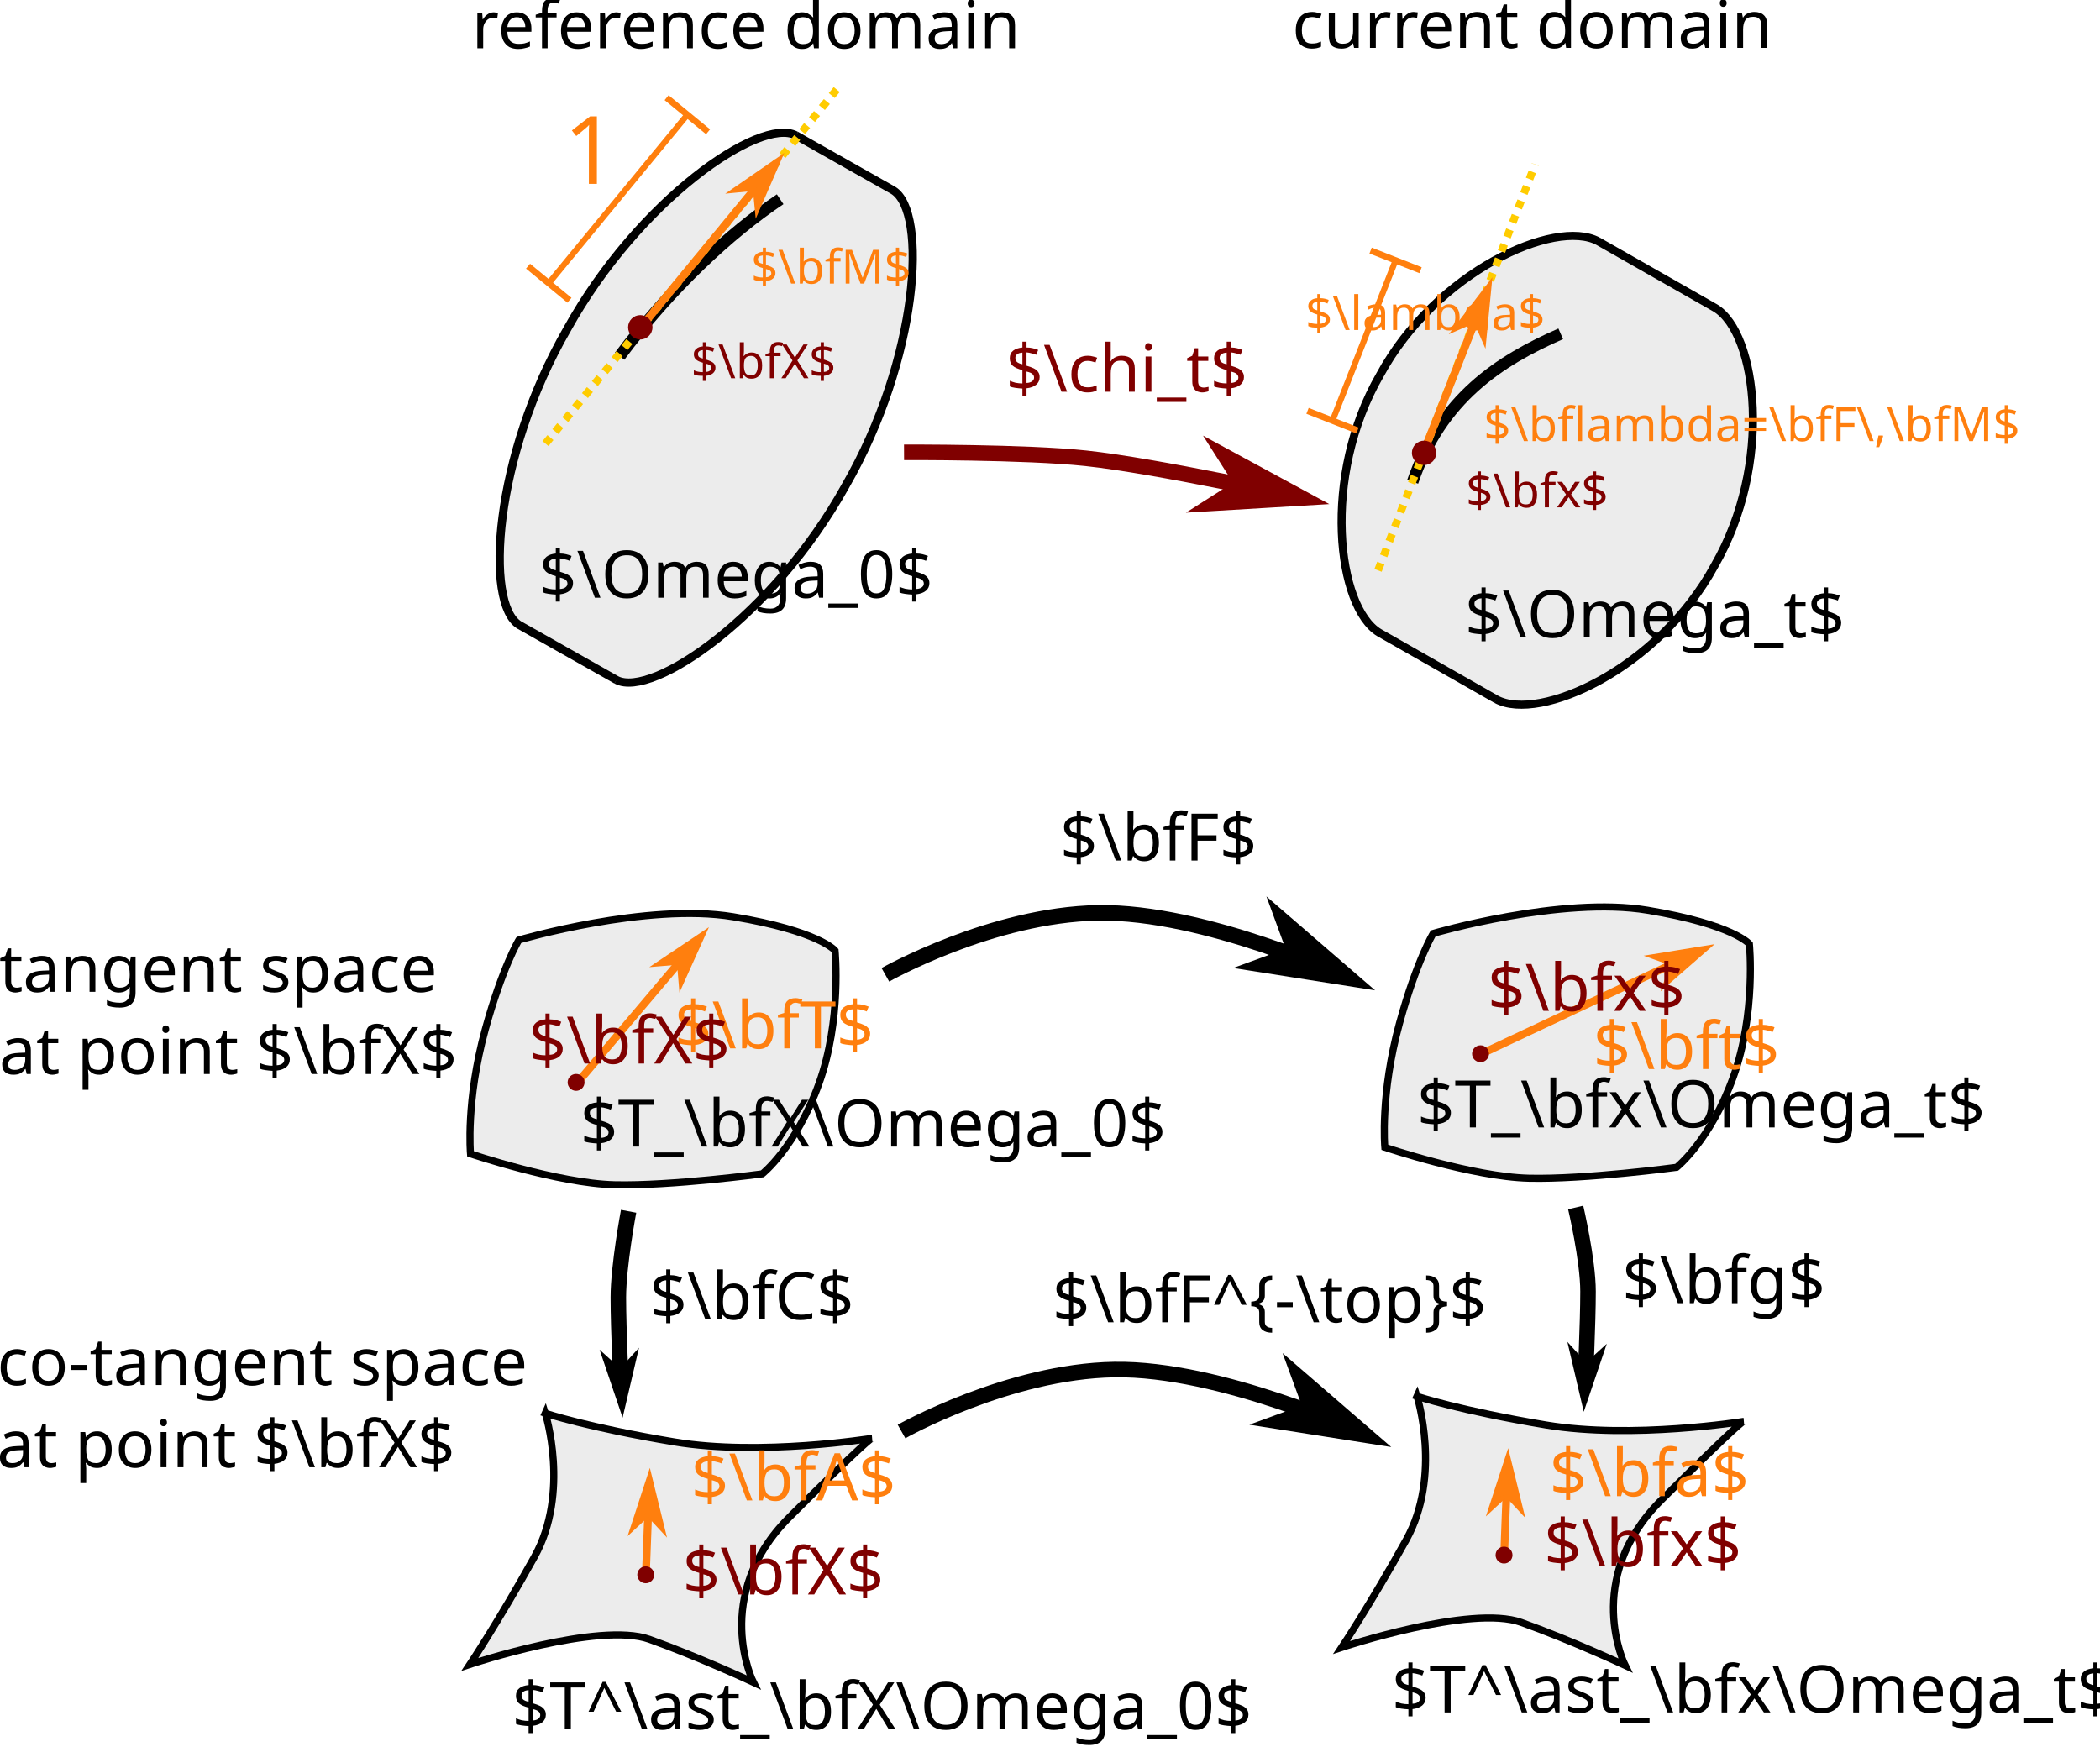
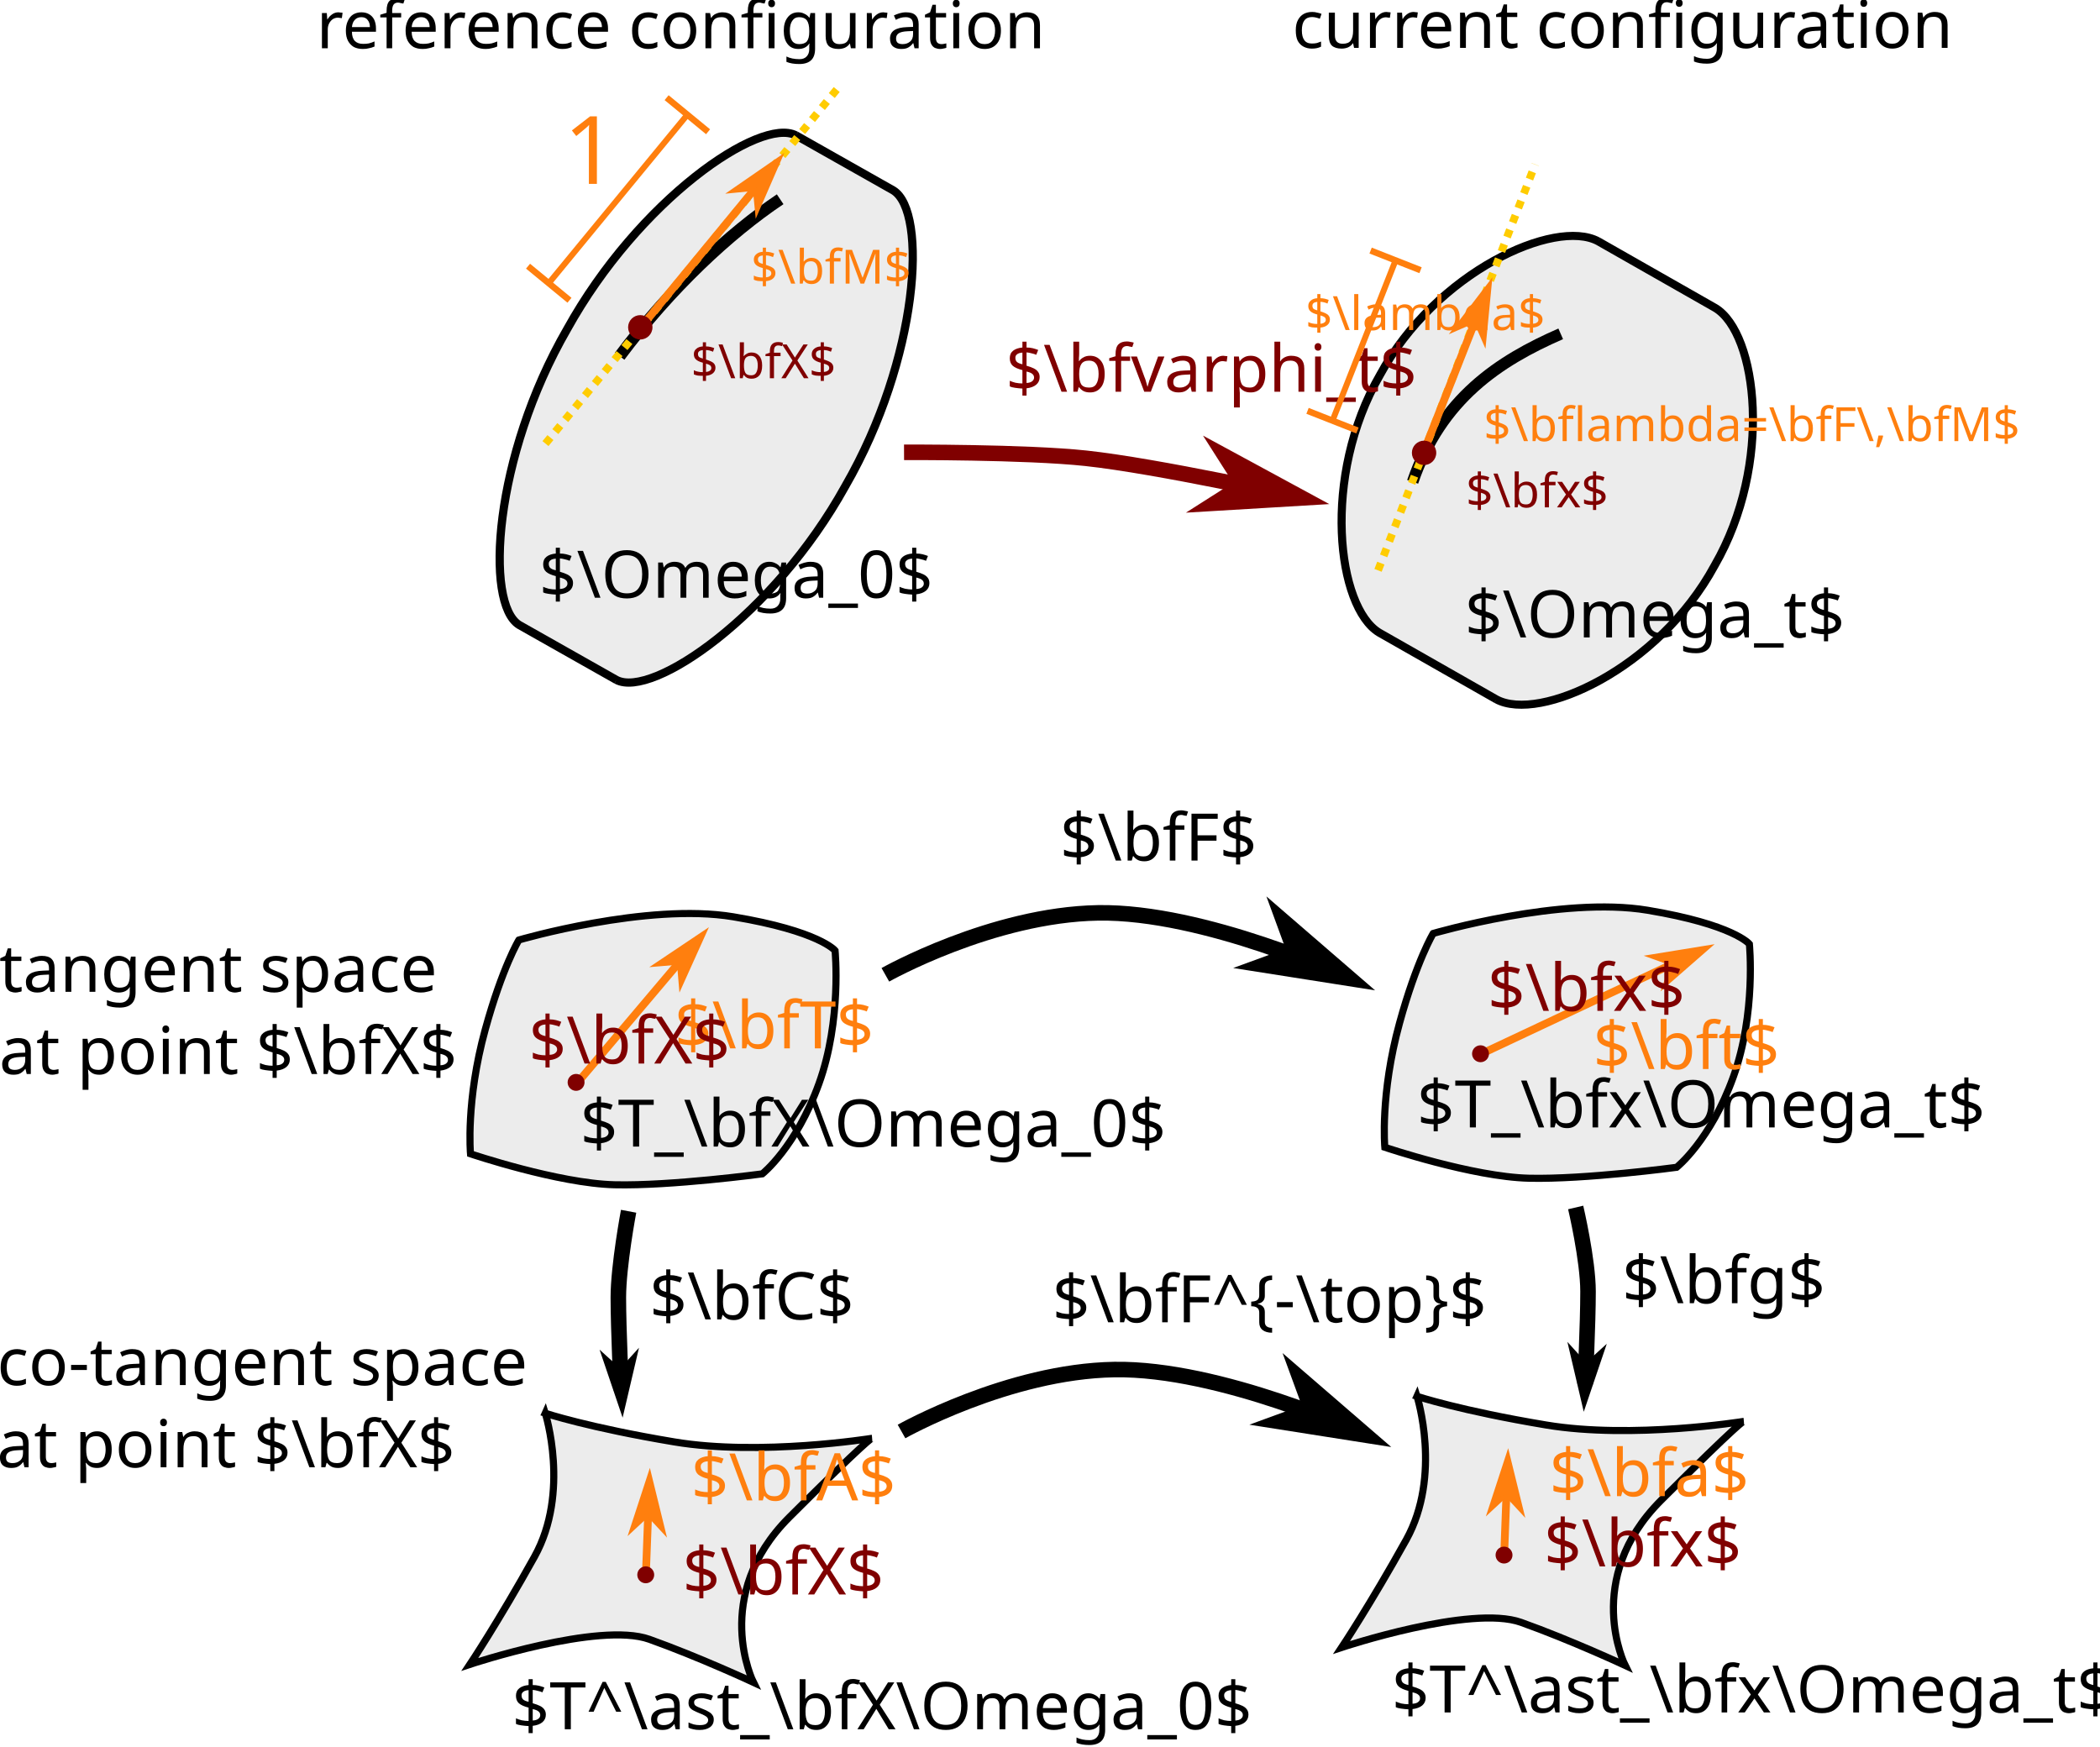
<svg xmlns="http://www.w3.org/2000/svg" width="135.12mm" height="112.397mm" viewBox="0 0 135.12 112.397" version="1.1" id="svg8">
  <defs id="defs2">
    <marker style="overflow:visible" id="marker18808" refX="0" refY="0" orient="auto">
      <path transform="matrix(-0.2,0,0,-0.2,-1.2,0)" style="fill:#000000;fill-opacity:1;fill-rule:evenodd;stroke:#000000;stroke-width:1pt;stroke-opacity:1" d="M 0,0 5,-5 -12.5,0 5,5 Z" id="path18806" />
    </marker>
    <marker orient="auto" refY="0" refX="0" id="marker17224" style="overflow:visible">
      <path id="path17222" d="M 0,0 5,-5 -12.5,0 5,5 Z" style="fill:#000000;fill-opacity:1;fill-rule:evenodd;stroke:#000000;stroke-width:1pt;stroke-opacity:1" transform="matrix(-0.4,0,0,-0.4,-4,0)" />
    </marker>
    <marker style="overflow:visible" id="marker14261" refX="0" refY="0" orient="auto">
      <path transform="matrix(-0.2,0,0,-0.2,-1.2,0)" style="fill:#000000;fill-opacity:1;fill-rule:evenodd;stroke:#000000;stroke-width:1pt;stroke-opacity:1" d="M 0,0 5,-5 -12.5,0 5,5 Z" id="path14259" />
    </marker>
    <marker style="overflow:visible" id="marker13849" refX="0" refY="0" orient="auto">
      <path transform="matrix(-0.4,0,0,-0.4,-4,0)" style="fill:#000000;fill-opacity:1;fill-rule:evenodd;stroke:#000000;stroke-width:1pt;stroke-opacity:1" d="M 0,0 5,-5 -12.5,0 5,5 Z" id="path13847" />
    </marker>
    <marker orient="auto" refY="0" refX="0" id="marker10229" style="overflow:visible">
      <path id="path10227" d="M 0,0 5,-5 -12.5,0 5,5 Z" style="fill:#800000;fill-opacity:1;fill-rule:evenodd;stroke:#800000;stroke-width:1pt;stroke-opacity:1" transform="matrix(-0.4,0,0,-0.4,-4,0)" />
    </marker>
    <marker style="overflow:visible" id="marker10075" refX="0" refY="0" orient="auto">
      <path transform="matrix(-0.2,0,0,-0.2,-1.2,0)" style="fill:#000000;fill-opacity:1;fill-rule:evenodd;stroke:#000000;stroke-width:1pt;stroke-opacity:1" d="M 0,0 5,-5 -12.5,0 5,5 Z" id="path10073" />
    </marker>
    <marker style="overflow:visible" id="marker9957" refX="0" refY="0" orient="auto">
      <path transform="matrix(-0.4,0,0,-0.4,-4,0)" style="fill:#800000;fill-opacity:1;fill-rule:evenodd;stroke:#800000;stroke-width:1pt;stroke-opacity:1" d="M 0,0 5,-5 -12.5,0 5,5 Z" id="path9955" />
    </marker>
    <marker orient="auto" refY="0" refX="0" id="marker9845" style="overflow:visible">
      <path id="path9843" d="M 0,0 5,-5 -12.5,0 5,5 Z" style="fill:#000000;fill-opacity:1;fill-rule:evenodd;stroke:#000000;stroke-width:1pt;stroke-opacity:1" transform="matrix(-0.4,0,0,-0.4,-4,0)" />
    </marker>
    <marker style="overflow:visible" id="marker9455" refX="0" refY="0" orient="auto">
      <path transform="matrix(-0.4,0,0,-0.4,-4,0)" style="fill:#ff7f0e;fill-opacity:1;fill-rule:evenodd;stroke:#ff7f0e;stroke-width:1pt;stroke-opacity:1" d="M 0,0 5,-5 -12.5,0 5,5 Z" id="path9453" />
    </marker>
    <marker orient="auto" refY="0" refX="0" id="marker7505" style="overflow:visible">
      <path id="path7503" d="M 0,0 5,-5 -12.5,0 5,5 Z" style="fill:#ff7f0e;fill-opacity:1;fill-rule:evenodd;stroke:#ff7f0e;stroke-width:1pt;stroke-opacity:1" transform="matrix(-0.4,0,0,-0.4,-4,0)" />
    </marker>
    <marker orient="auto" refY="0" refX="0" id="marker6489" style="overflow:visible">
      <path id="path6487" d="M 0,0 5,-5 -12.5,0 5,5 Z" style="fill:#ff7f0e;fill-opacity:1;fill-rule:evenodd;stroke:#ff7f0e;stroke-width:1pt;stroke-opacity:1" transform="matrix(-0.4,0,0,-0.4,-4,0)" />
    </marker>
    <marker style="overflow:visible" id="marker6173" refX="0" refY="0" orient="auto">
      <path transform="matrix(-0.4,0,0,-0.4,-4,0)" style="fill:#ff7f0e;fill-opacity:1;fill-rule:evenodd;stroke:#ff7f0e;stroke-width:1pt;stroke-opacity:1" d="M 0,0 5,-5 -12.5,0 5,5 Z" id="path6171" />
    </marker>
    <marker style="overflow:visible" id="marker5600" refX="0" refY="0" orient="auto">
      <path transform="matrix(-0.4,0,0,-0.4,-4,0)" style="fill:#ff7f0e;fill-opacity:1;fill-rule:evenodd;stroke:#ff7f0e;stroke-width:1pt;stroke-opacity:1" d="M 0,0 5,-5 -12.5,0 5,5 Z" id="path5598" />
    </marker>
    <marker orient="auto" refY="0" refX="0" id="StopL" style="overflow:visible">
      <path id="path1140" d="M 0,5.65 V -5.65" style="fill:none;fill-opacity:0.75;fill-rule:evenodd;stroke:#ff7f0e;stroke-width:1pt;stroke-opacity:1" transform="scale(0.8)" />
    </marker>
    <marker orient="auto" refY="0" refX="0" id="StopS" style="overflow:visible">
      <path id="path1146" d="M 0,5.65 V -5.65" style="fill:none;fill-opacity:0.75;fill-rule:evenodd;stroke:#ff7f0e;stroke-width:1pt;stroke-opacity:1" transform="scale(0.2)" />
    </marker>
    <marker style="overflow:visible" id="marker1376" refX="0" refY="0" orient="auto">
      <path transform="matrix(-0.4,0,0,-0.4,-4,0)" style="fill:#ff7f0e;fill-opacity:1;fill-rule:evenodd;stroke:#ff7f0e;stroke-width:1pt;stroke-opacity:1" d="M 0,0 5,-5 -12.5,0 5,5 Z" id="path1374" />
    </marker>
    <marker style="overflow:visible" id="marker1318" refX="0" refY="0" orient="auto">
      <path transform="matrix(-0.2,0,0,-0.2,-1.2,0)" style="fill:#ff7f0e;fill-opacity:1;fill-rule:evenodd;stroke:#ff7f0e;stroke-width:1pt;stroke-opacity:1" d="M 0,0 5,-5 -12.5,0 5,5 Z" id="path1316" />
    </marker>
    <marker orient="auto" refY="0" refX="0" id="Arrow1Send" style="overflow:visible">
      <path id="path986" d="M 0,0 5,-5 -12.5,0 5,5 Z" style="fill:#000000;fill-opacity:1;fill-rule:evenodd;stroke:#000000;stroke-width:1pt;stroke-opacity:1" transform="matrix(-0.2,0,0,-0.2,-1.2,0)" />
    </marker>
    <marker orient="auto" refY="0" refX="0" id="Arrow1Mend" style="overflow:visible">
      <path id="path980" d="M 0,0 5,-5 -12.5,0 5,5 Z" style="fill:#ff7f0e;fill-opacity:1;fill-rule:evenodd;stroke:#ff7f0e;stroke-width:1pt;stroke-opacity:1" transform="matrix(-0.4,0,0,-0.4,-4,0)" />
    </marker>
    <marker orient="auto" refY="0" refX="0" id="StopL-5" style="overflow:visible">
      <path id="path1140-5" d="M 0,5.65 V -5.65" style="fill:none;fill-opacity:0.75;fill-rule:evenodd;stroke:#ff7f0e;stroke-width:1pt;stroke-opacity:1" transform="scale(0.8)" />
    </marker>
    <marker orient="auto" refY="0" refX="0" id="marker2557" style="overflow:visible">
      <path id="path2555" d="M 0,5.65 V -5.65" style="fill:none;fill-opacity:0.75;fill-rule:evenodd;stroke:#ff7f0e;stroke-width:1pt;stroke-opacity:1" transform="scale(0.8)" />
    </marker>
    <marker orient="auto" refY="0" refX="0" id="Arrow1Mend-8" style="overflow:visible">
      <path id="path980-9" d="M 0,0 5,-5 -12.5,0 5,5 Z" style="fill:#ff7f0e;fill-opacity:1;fill-rule:evenodd;stroke:#ff7f0e;stroke-width:1pt;stroke-opacity:1" transform="matrix(-0.4,0,0,-0.4,-4,0)" />
    </marker>
  </defs>
  <g id="layer1" transform="translate(-22.29722,-20.45792)">
    <path style="fill:#ececec;fill-rule:evenodd;stroke:#000000;stroke-width:0.457px;stroke-linecap:butt;stroke-linejoin:miter;stroke-opacity:1" d="m 57.381,111.397 c 0,0 1.616,5.08 -0.693,9.237 -2.309,4.157 -4.157,6.928 -4.157,6.928 0,0 8.313,-2.771 11.546,-1.616 3.233,1.155 6.697,2.771 6.697,2.771 0,0 -2.771,-5.542 2.309,-10.622 5.08,-5.08 5.311,-5.08 5.311,-5.08 0,0 -7.159,1.155 -12.701,0.231 -5.542,-0.924 -8.313,-1.847 -8.313,-1.847 z" id="path868" />
    <path id="path870" d="m 55.682,80.947 c 0,0 -1.056,1.739 -2.163,5.762 -1.261,4.585 -0.949,7.997 -0.949,7.997 0,0 5.64,1.906 9.274,1.992 3.634,0.086 9.503,-0.703 9.503,-0.703 0,0 2.169,-1.717 3.646,-5.812 1.477,-4.094 1.035,-8.555 1.035,-8.555 0,0 -1.011,-1.251 -6.553,-2.175 -5.542,-0.924 -13.792,1.493 -13.792,1.493 z" style="fill:#ececec;fill-rule:evenodd;stroke:#000000;stroke-width:0.457px;stroke-linecap:butt;stroke-linejoin:miter;stroke-opacity:1" />
    <path d="m 61.961,64.212 c 2.322,1.211 10.131,-4.172 14.722,-12.463 4.738,-8.209 5.324,-17.675 3.089,-19.04 l -6.258,-3.538 m 0,0 C 71.192,27.959 63.384,33.341 58.793,41.633 54.055,49.842 53.468,59.308 55.703,60.674 l 6.258,3.538" style="fill:#ececec;fill-rule:evenodd;stroke:#000000;stroke-width:0.529;stroke-linecap:butt;stroke-linejoin:miter;stroke-miterlimit:4;stroke-dasharray:none;stroke-opacity:1;fill-opacity:1" id="path858" />
    <path id="path860" style="fill:#ececec;fill-rule:evenodd;stroke:#000000;stroke-width:0.519;stroke-linecap:butt;stroke-linejoin:miter;stroke-miterlimit:4;stroke-dasharray:none;stroke-opacity:1" d="m 118.575,65.461 c 2.777,1.5 10.443,-1.961 14.044,-8.607 3.777,-6.546 2.751,-14.956 0.043,-16.58 l -7.532,-4.289 m 0,0 c -2.777,-1.5 -10.443,1.961 -14.044,8.607 -3.777,6.546 -2.751,14.956 -0.043,16.58 l 7.532,4.289" />
    <text xml:space="preserve" style="font-style:normal;font-variant:normal;font-weight:normal;font-stretch:normal;font-size:4.233px;line-height:125%;font-family:'Univers for UniS 55 Roman';-inkscape-font-specification:'Univers for UniS 55 Roman, ';text-align:start;letter-spacing:0px;word-spacing:0px;writing-mode:lr-tb;text-anchor:start;fill:#000000;fill-opacity:1;stroke:none;stroke-width:0.265px;stroke-linecap:butt;stroke-linejoin:miter;stroke-opacity:1" x="56.98" y="58.925" id="text880">
      <tspan id="tspan878" x="56.98" y="58.925" style="stroke-width:0.265px">$\Omega_0$</tspan>
    </text>
    <text xml:space="preserve" style="font-style:normal;font-variant:normal;font-weight:normal;font-stretch:normal;font-size:4.233px;line-height:125%;font-family:'Univers for UniS 55 Roman';-inkscape-font-specification:'Univers for UniS 55 Roman, ';text-align:start;letter-spacing:0px;word-spacing:0px;writing-mode:lr-tb;text-anchor:start;fill:#000000;fill-opacity:1;stroke:none;stroke-width:0.265px;stroke-linecap:butt;stroke-linejoin:miter;stroke-opacity:1" x="116.544" y="61.474" id="text884">
      <tspan id="tspan882" x="116.544" y="61.474" style="stroke-width:0.265px">$\Omega_t$</tspan>
    </text>
    <text xml:space="preserve" style="font-style:normal;font-variant:normal;font-weight:normal;font-stretch:normal;font-size:4.233px;line-height:125%;font-family:'Univers for UniS 55 Roman';-inkscape-font-specification:'Univers for UniS 55 Roman, ';text-align:start;letter-spacing:0px;word-spacing:0px;writing-mode:lr-tb;text-anchor:start;fill:#000000;fill-opacity:1;stroke:none;stroke-width:0.265px;stroke-linecap:butt;stroke-linejoin:miter;stroke-opacity:1" x="59.626" y="94.246" id="text888">
      <tspan id="tspan886" x="59.626" y="94.246" style="stroke-width:0.265px">$T_\bfX\Omega_0$</tspan>
    </text>
    <text id="text892" y="131.737" x="55.231" style="font-style:normal;font-variant:normal;font-weight:normal;font-stretch:normal;font-size:4.233px;line-height:125%;font-family:'Univers for UniS 55 Roman';-inkscape-font-specification:'Univers for UniS 55 Roman, ';text-align:start;letter-spacing:0px;word-spacing:0px;writing-mode:lr-tb;text-anchor:start;fill:#000000;fill-opacity:1;stroke:none;stroke-width:0.265px;stroke-linecap:butt;stroke-linejoin:miter;stroke-opacity:1" xml:space="preserve">
      <tspan style="stroke-width:0.265px" y="131.737" x="55.231" id="tspan890">$T^\ast_\bfX\Omega_0$</tspan>
    </text>
-     <text xml:space="preserve" style="font-style:normal;font-variant:normal;font-weight:normal;font-stretch:normal;font-size:4.233px;line-height:125%;font-family:'Univers for UniS 55 Roman';-inkscape-font-specification:'Univers for UniS 55 Roman, ';text-align:start;letter-spacing:0px;word-spacing:0px;writing-mode:lr-tb;text-anchor:start;fill:#000000;fill-opacity:1;stroke:none;stroke-width:0.265px;stroke-linecap:butt;stroke-linejoin:miter;stroke-opacity:1" x="52.652" y="23.565" id="text896">
-       <tspan id="tspan894" x="52.652" y="23.565" style="stroke-width:0.265px">reference domain</tspan>
+     <text xml:space="preserve" style="font-style:normal;font-variant:normal;font-weight:normal;font-stretch:normal;font-size:4.233px;line-height:125%;font-family:'Univers for UniS 55 Roman';-inkscape-font-specification:'Univers for UniS 55 Roman, ';text-align:start;letter-spacing:0px;word-spacing:0px;writing-mode:lr-tb;text-anchor:start;fill:#000000;fill-opacity:1;stroke:none;stroke-width:0.265px;stroke-linecap:butt;stroke-linejoin:miter;stroke-opacity:1" x="42.652" y="23.565" id="text896">
+       <tspan id="tspan894" x="42.652" y="23.565" style="stroke-width:0.265px">reference configuration</tspan>
    </text>
    <text xml:space="preserve" style="font-style:normal;font-variant:normal;font-weight:normal;font-stretch:normal;font-size:4.233px;line-height:125%;font-family:'Univers for UniS 55 Roman';-inkscape-font-specification:'Univers for UniS 55 Roman, ';text-align:start;letter-spacing:0px;word-spacing:0px;writing-mode:lr-tb;text-anchor:start;fill:#000000;fill-opacity:1;stroke:none;stroke-width:0.265px;stroke-linecap:butt;stroke-linejoin:miter;stroke-opacity:1" x="105.437" y="23.538" id="text900">
-       <tspan id="tspan898" x="105.437" y="23.538" style="stroke-width:0.265px">current domain</tspan>
+       <tspan id="tspan898" x="105.437" y="23.538" style="stroke-width:0.265px">current configuration</tspan>
    </text>
    <text xml:space="preserve" style="font-style:normal;font-variant:normal;font-weight:normal;font-stretch:normal;font-size:4.233px;line-height:125%;font-family:'Univers for UniS 55 Roman';-inkscape-font-specification:'Univers for UniS 55 Roman, ';text-align:start;letter-spacing:0px;word-spacing:0px;writing-mode:lr-tb;text-anchor:start;fill:#000000;fill-opacity:1;stroke:none;stroke-width:0.265px;stroke-linecap:butt;stroke-linejoin:miter;stroke-opacity:1" x="22.251" y="84.28" id="text904">
      <tspan id="tspan902" x="22.251" y="84.28" style="stroke-width:0.265px">tangent space</tspan>
      <tspan x="22.251" y="89.572" style="stroke-width:0.265px" id="tspan906">at point $\bfX$</tspan>
    </text>
    <text id="text912" y="109.586" x="22.107" style="font-style:normal;font-variant:normal;font-weight:normal;font-stretch:normal;font-size:4.233px;line-height:125%;font-family:'Univers for UniS 55 Roman';-inkscape-font-specification:'Univers for UniS 55 Roman, ';text-align:start;letter-spacing:0px;word-spacing:0px;writing-mode:lr-tb;text-anchor:start;fill:#000000;fill-opacity:1;stroke:none;stroke-width:0.265px;stroke-linecap:butt;stroke-linejoin:miter;stroke-opacity:1" xml:space="preserve">
      <tspan style="stroke-width:0.265px" y="109.586" x="22.107" id="tspan908">co-tangent space</tspan>
      <tspan id="tspan910" style="stroke-width:0.265px" y="114.878" x="22.107">at point $\bfX$</tspan>
    </text>
    <path style="fill:#ececec;fill-rule:evenodd;stroke:#000000;stroke-width:0.457px;stroke-linecap:butt;stroke-linejoin:miter;stroke-opacity:1" d="m 114.512,80.526 c 0,0 -1.056,1.739 -2.163,5.762 -1.261,4.585 -0.949,7.997 -0.949,7.997 0,0 5.64,1.906 9.274,1.992 3.634,0.086 9.503,-0.703 9.503,-0.703 0,0 2.169,-1.717 3.646,-5.812 1.477,-4.094 1.035,-8.555 1.035,-8.555 0,0 -1.011,-1.251 -6.553,-2.175 -5.542,-0.924 -13.792,1.493 -13.792,1.493 z" id="path949" />
    <path id="path955" d="m 113.471,110.308 c 0,0 1.616,5.08 -0.693,9.237 -2.309,4.157 -4.157,6.928 -4.157,6.928 0,0 8.313,-2.771 11.546,-1.616 3.233,1.155 6.697,2.771 6.697,2.771 0,0 -2.771,-5.542 2.309,-10.622 5.08,-5.08 5.311,-5.08 5.311,-5.08 0,0 -7.159,1.155 -12.701,0.231 -5.542,-0.924 -8.313,-1.847 -8.313,-1.847 z" style="fill:#ececec;fill-rule:evenodd;stroke:#000000;stroke-width:0.457px;stroke-linecap:butt;stroke-linejoin:miter;stroke-opacity:1" />
    <text id="text963" y="93.011" x="113.465" style="font-style:normal;font-variant:normal;font-weight:normal;font-stretch:normal;font-size:4.233px;line-height:125%;font-family:'Univers for UniS 55 Roman';-inkscape-font-specification:'Univers for UniS 55 Roman, ';text-align:start;letter-spacing:0px;word-spacing:0px;writing-mode:lr-tb;text-anchor:start;fill:#000000;fill-opacity:1;stroke:none;stroke-width:0.265px;stroke-linecap:butt;stroke-linejoin:miter;stroke-opacity:1" xml:space="preserve">
      <tspan style="stroke-width:0.265px" y="93.011" x="113.465" id="tspan961">$T_\bfx\Omega_t$</tspan>
    </text>
    <text xml:space="preserve" style="font-style:normal;font-variant:normal;font-weight:normal;font-stretch:normal;font-size:4.233px;line-height:125%;font-family:'Univers for UniS 55 Roman';-inkscape-font-specification:'Univers for UniS 55 Roman, ';text-align:start;letter-spacing:0px;word-spacing:0px;writing-mode:lr-tb;text-anchor:start;fill:#000000;fill-opacity:1;stroke:none;stroke-width:0.265px;stroke-linecap:butt;stroke-linejoin:miter;stroke-opacity:1" x="111.84" y="130.658" id="text967">
      <tspan id="tspan965" x="111.84" y="130.658" style="stroke-width:0.265px">$T^\ast_\bfx\Omega_t$</tspan>
    </text>
    <text id="text1281" y="105.359" x="64.085" style="font-style:normal;font-variant:normal;font-weight:normal;font-stretch:normal;font-size:4.233px;line-height:125%;font-family:'Univers for UniS 55 Roman';-inkscape-font-specification:'Univers for UniS 55 Roman, ';text-align:start;letter-spacing:0px;word-spacing:0px;writing-mode:lr-tb;text-anchor:start;fill:#000000;fill-opacity:1;stroke:none;stroke-width:0.265px;stroke-linecap:butt;stroke-linejoin:miter;stroke-opacity:1" xml:space="preserve">
      <tspan style="stroke-width:0.265px" y="105.359" x="64.085" id="tspan1279">$\bfC$</tspan>
    </text>
    <path style="fill:none;fill-rule:evenodd;stroke:#000000;stroke-width:1;stroke-linecap:butt;stroke-linejoin:miter;stroke-miterlimit:4;stroke-dasharray:none;stroke-opacity:1;marker-end:url(#Arrow1Send)" d="m 62.744,98.403 c 0,0 -0.661,3.506 -0.661,5.546 0,2.039 0.189,5.953 0.189,5.953" id="path969" />
    <path id="path1302" style="fill:none;fill-rule:evenodd;stroke:#000000;stroke-width:0.762;stroke-linecap:butt;stroke-linejoin:miter;stroke-miterlimit:4;stroke-dasharray:none;stroke-opacity:1" d="m 72.495,33.28 c -3.269,2.192 -7.029,5.692 -10.328,10.099" />
    <path id="path1308" d="M 57.395,49.003 76.309,26.007" style="fill:none;fill-rule:evenodd;stroke:#ffcc00;stroke-width:0.5;stroke-linecap:butt;stroke-linejoin:miter;stroke-miterlimit:4;stroke-dasharray:0.5,0.5;stroke-dashoffset:0;stroke-opacity:1" />
    <path style="fill:none;fill-rule:evenodd;stroke:#ff7f0e;stroke-width:0.5;stroke-linecap:butt;stroke-linejoin:miter;stroke-miterlimit:4;stroke-dasharray:none;stroke-opacity:1;marker-end:url(#Arrow1Mend)" d="M 63.221,41.901 72.138,31.058" id="path1306" />
    <text xml:space="preserve" style="font-style:normal;font-variant:normal;font-weight:normal;font-stretch:normal;font-size:3.048px;line-height:125%;font-family:'Univers for UniS 55 Roman';-inkscape-font-specification:'Univers for UniS 55 Roman, ';text-align:start;letter-spacing:0px;word-spacing:0px;writing-mode:lr-tb;text-anchor:start;fill:#ff7f0e;fill-opacity:1;stroke:none;stroke-width:0.19px;stroke-linecap:butt;stroke-linejoin:miter;stroke-opacity:1" x="70.612" y="38.707" id="text1364">
      <tspan id="tspan1362" x="70.612" y="38.707" style="fill:#ff7f0e;fill-opacity:1;stroke-width:0.19px">$\bfM$</tspan>
    </text>
    <path id="path1372" d="M 57.606,38.683 66.523,27.84" style="fill:none;fill-rule:evenodd;stroke:#ff7f0e;stroke-width:0.382;stroke-linecap:butt;stroke-linejoin:miter;stroke-miterlimit:4;stroke-dasharray:none;stroke-opacity:1;marker-start:url(#StopL);marker-end:url(#StopL)" />
    <text id="text2128" y="32.291" x="58.548" style="font-style:normal;font-variant:normal;font-weight:normal;font-stretch:normal;font-size:6.096px;line-height:125%;font-family:'Univers for UniS 55 Roman';-inkscape-font-specification:'Univers for UniS 55 Roman, ';text-align:start;letter-spacing:0px;word-spacing:0px;writing-mode:lr-tb;text-anchor:start;fill:#ff7f0e;fill-opacity:1;stroke:none;stroke-width:0.381px;stroke-linecap:butt;stroke-linejoin:miter;stroke-opacity:1" xml:space="preserve">
      <tspan style="fill:#ff7f0e;fill-opacity:1;stroke-width:0.381px" y="32.291" x="58.548" id="tspan2126">1</tspan>
    </text>
    <circle style="opacity:1;fill:#800000;fill-opacity:1;fill-rule:nonzero;stroke:none;stroke-width:1.097;stroke-linecap:round;stroke-linejoin:bevel;stroke-miterlimit:4;stroke-dasharray:none;stroke-dashoffset:0;stroke-opacity:1;paint-order:markers fill stroke" id="path876" cx="63.495" cy="41.52" r="0.784" />
    <text id="text2504" y="44.798" x="66.755" style="font-style:normal;font-variant:normal;font-weight:normal;font-stretch:normal;font-size:3.048px;line-height:125%;font-family:'Univers for UniS 55 Roman';-inkscape-font-specification:'Univers for UniS 55 Roman, ';text-align:start;letter-spacing:0px;word-spacing:0px;writing-mode:lr-tb;text-anchor:start;fill:#800000;fill-opacity:1;stroke:none;stroke-width:0.19px;stroke-linecap:butt;stroke-linejoin:miter;stroke-opacity:1" xml:space="preserve">
      <tspan style="fill:#800000;fill-opacity:1;stroke-width:0.19px" y="44.798" x="66.755" id="tspan2502">$\bfX$</tspan>
    </text>
    <path id="path5592" d="m 59.454,90.127 7.823,-9.254" style="fill:none;fill-rule:evenodd;stroke:#ff7f0e;stroke-width:0.5;stroke-linecap:butt;stroke-linejoin:miter;stroke-miterlimit:4;stroke-dasharray:none;stroke-opacity:1;marker-end:url(#marker6173)" />
    <text id="text5596" y="87.922" x="65.687" style="font-style:normal;font-variant:normal;font-weight:normal;font-stretch:normal;font-size:4.233px;line-height:125%;font-family:'Univers for UniS 55 Roman';-inkscape-font-specification:'Univers for UniS 55 Roman, ';text-align:start;letter-spacing:0px;word-spacing:0px;writing-mode:lr-tb;text-anchor:start;fill:#ff7f0e;fill-opacity:1;stroke:none;stroke-width:0.265px;stroke-linecap:butt;stroke-linejoin:miter;stroke-opacity:1" xml:space="preserve">
      <tspan style="fill:#ff7f0e;fill-opacity:1;stroke-width:0.265px" y="87.922" x="65.687" id="tspan5594">$\bfT$</tspan>
    </text>
    <circle style="opacity:1;fill:#800000;fill-opacity:1;fill-rule:nonzero;stroke:none;stroke-width:0.762;stroke-linecap:round;stroke-linejoin:bevel;stroke-miterlimit:4;stroke-dasharray:none;stroke-dashoffset:0;stroke-opacity:1;paint-order:markers fill stroke" id="path876-0" cx="59.364" cy="90.109" r="0.544" />
    <text id="text2504-7" y="88.901" x="56.318" style="font-style:normal;font-variant:normal;font-weight:normal;font-stretch:normal;font-size:4.233px;line-height:125%;font-family:'Univers for UniS 55 Roman';-inkscape-font-specification:'Univers for UniS 55 Roman, ';text-align:start;letter-spacing:0px;word-spacing:0px;writing-mode:lr-tb;text-anchor:start;fill:#800000;fill-opacity:1;stroke:none;stroke-width:0.265px;stroke-linecap:butt;stroke-linejoin:miter;stroke-opacity:1" xml:space="preserve">
      <tspan style="fill:#800000;fill-opacity:1;stroke-width:0.265px" y="88.901" x="56.318" id="tspan2502-6">$\bfX$</tspan>
    </text>
    <path style="fill:none;fill-rule:evenodd;stroke:#ff7f0e;stroke-width:0.5;stroke-linecap:butt;stroke-linejoin:miter;stroke-miterlimit:4;stroke-dasharray:none;stroke-opacity:1;marker-end:url(#marker6489)" d="m 117.668,88.245 14.059,-6.609" id="path6481" />
    <text xml:space="preserve" style="font-style:normal;font-variant:normal;font-weight:normal;font-stretch:normal;font-size:4.233px;line-height:125%;font-family:'Univers for UniS 55 Roman';-inkscape-font-specification:'Univers for UniS 55 Roman, ';text-align:start;letter-spacing:0px;word-spacing:0px;writing-mode:lr-tb;text-anchor:start;fill:#ff7f0e;fill-opacity:1;stroke:none;stroke-width:0.265px;stroke-linecap:butt;stroke-linejoin:miter;stroke-opacity:1" x="124.798" y="89.253" id="text6485">
      <tspan id="tspan6483" x="124.798" y="89.253" style="fill:#ff7f0e;fill-opacity:1;stroke-width:0.265px">$\bft$</tspan>
    </text>
    <text xml:space="preserve" style="font-style:normal;font-variant:normal;font-weight:normal;font-stretch:normal;font-size:4.233px;line-height:125%;font-family:'Univers for UniS 55 Roman';-inkscape-font-specification:'Univers for UniS 55 Roman, ';text-align:start;letter-spacing:0px;word-spacing:0px;writing-mode:lr-tb;text-anchor:start;fill:#800000;fill-opacity:1;stroke:none;stroke-width:0.265px;stroke-linecap:butt;stroke-linejoin:miter;stroke-opacity:1" x="118.008" y="85.51" id="text6921">
      <tspan id="tspan6919" x="118.008" y="85.51" style="fill:#800000;fill-opacity:1;stroke-width:0.265px">$\bfx$</tspan>
    </text>
    <circle r="0.544" cy="88.267" cx="117.558" id="circle6923" style="opacity:1;fill:#800000;fill-opacity:1;fill-rule:nonzero;stroke:none;stroke-width:0.762;stroke-linecap:round;stroke-linejoin:bevel;stroke-miterlimit:4;stroke-dasharray:none;stroke-dashoffset:0;stroke-opacity:1;paint-order:markers fill stroke" />
    <path style="fill:none;fill-rule:evenodd;stroke:#ff7f0e;stroke-width:0.5;stroke-linecap:butt;stroke-linejoin:miter;stroke-miterlimit:4;stroke-dasharray:none;stroke-opacity:1;marker-end:url(#marker7505)" d="m 63.869,121.413 0.206,-5.513" id="path7501" />
    <circle r="0.544" cy="121.797" cx="63.846" id="circle8925" style="opacity:1;fill:#800000;fill-opacity:1;fill-rule:nonzero;stroke:none;stroke-width:0.762;stroke-linecap:round;stroke-linejoin:bevel;stroke-miterlimit:4;stroke-dasharray:none;stroke-dashoffset:0;stroke-opacity:1;paint-order:markers fill stroke" />
    <text xml:space="preserve" style="font-style:normal;font-variant:normal;font-weight:normal;font-stretch:normal;font-size:4.233px;line-height:125%;font-family:'Univers for UniS 55 Roman';-inkscape-font-specification:'Univers for UniS 55 Roman, ';text-align:start;letter-spacing:0px;word-spacing:0px;writing-mode:lr-tb;text-anchor:start;fill:#ff7f0e;fill-opacity:1;stroke:none;stroke-width:0.265px;stroke-linecap:butt;stroke-linejoin:miter;stroke-opacity:1" x="66.758" y="117.006" id="text9367">
      <tspan id="tspan9365" x="66.758" y="117.006" style="fill:#ff7f0e;fill-opacity:1;stroke-width:0.265px">$\bfA$</tspan>
    </text>
    <text xml:space="preserve" style="font-style:normal;font-variant:normal;font-weight:normal;font-stretch:normal;font-size:4.233px;line-height:125%;font-family:'Univers for UniS 55 Roman';-inkscape-font-specification:'Univers for UniS 55 Roman, ';text-align:start;letter-spacing:0px;word-spacing:0px;writing-mode:lr-tb;text-anchor:start;fill:#800000;fill-opacity:1;stroke:none;stroke-width:0.265px;stroke-linecap:butt;stroke-linejoin:miter;stroke-opacity:1" x="66.211" y="123.061" id="text9379">
      <tspan id="tspan9377" x="66.211" y="123.061" style="fill:#800000;fill-opacity:1;stroke-width:0.265px">$\bfX$</tspan>
    </text>
    <path id="path9441" d="m 119.094,120.144 0.206,-5.513" style="fill:none;fill-rule:evenodd;stroke:#ff7f0e;stroke-width:0.5;stroke-linecap:butt;stroke-linejoin:miter;stroke-miterlimit:4;stroke-dasharray:none;stroke-opacity:1;marker-end:url(#marker9455)" />
    <circle style="opacity:1;fill:#800000;fill-opacity:1;fill-rule:nonzero;stroke:none;stroke-width:0.762;stroke-linecap:round;stroke-linejoin:bevel;stroke-miterlimit:4;stroke-dasharray:none;stroke-dashoffset:0;stroke-opacity:1;paint-order:markers fill stroke" id="circle9443" cx="119.071" cy="120.527" r="0.544" />
    <text id="text9447" y="116.736" x="121.983" style="font-style:normal;font-variant:normal;font-weight:normal;font-stretch:normal;font-size:4.233px;line-height:125%;font-family:'Univers for UniS 55 Roman';-inkscape-font-specification:'Univers for UniS 55 Roman, ';text-align:start;letter-spacing:0px;word-spacing:0px;writing-mode:lr-tb;text-anchor:start;fill:#ff7f0e;fill-opacity:1;stroke:none;stroke-width:0.265px;stroke-linecap:butt;stroke-linejoin:miter;stroke-opacity:1" xml:space="preserve">
      <tspan style="fill:#ff7f0e;fill-opacity:1;stroke-width:0.265px" y="116.736" x="121.983" id="tspan9445">$\bfa$</tspan>
    </text>
    <text id="text9451" y="121.256" x="121.635" style="font-style:normal;font-variant:normal;font-weight:normal;font-stretch:normal;font-size:4.233px;line-height:125%;font-family:'Univers for UniS 55 Roman';-inkscape-font-specification:'Univers for UniS 55 Roman, ';text-align:start;letter-spacing:0px;word-spacing:0px;writing-mode:lr-tb;text-anchor:start;fill:#800000;fill-opacity:1;stroke:none;stroke-width:0.265px;stroke-linecap:butt;stroke-linejoin:miter;stroke-opacity:1" xml:space="preserve">
      <tspan style="fill:#800000;fill-opacity:1;stroke-width:0.265px" y="121.256" x="121.635" id="tspan9449">$\bfx$</tspan>
    </text>
    <path style="fill:none;fill-rule:evenodd;stroke:#800000;stroke-width:1;stroke-linecap:butt;stroke-linejoin:miter;stroke-miterlimit:4;stroke-dasharray:none;stroke-opacity:1;marker-end:url(#marker9957)" d="m 80.466,49.564 c 0,0 7.821,-0.033 11.7,0.384 4.629,0.498 13.738,2.521 13.738,2.521" id="path9835" />
    <text id="text10205" y="45.663" x="87.004" style="font-style:normal;font-variant:normal;font-weight:normal;font-stretch:normal;font-size:4.233px;line-height:125%;font-family:'Univers for UniS 55 Roman';-inkscape-font-specification:'Univers for UniS 55 Roman, ';text-align:start;letter-spacing:0px;word-spacing:0px;writing-mode:lr-tb;text-anchor:start;fill:#800000;fill-opacity:1;stroke:none;stroke-width:0.265px;stroke-linecap:butt;stroke-linejoin:miter;stroke-opacity:1" xml:space="preserve">
-       <tspan style="fill:#800000;stroke-width:0.265px" y="45.663" x="87.004" id="tspan10203">$\chi_t$</tspan>
+       <tspan style="fill:#800000;stroke-width:0.265px" y="45.663" x="87.004" id="tspan10203">$\bfvarphi_t$</tspan>
    </text>
    <text xml:space="preserve" style="font-style:normal;font-variant:normal;font-weight:normal;font-stretch:normal;font-size:4.233px;line-height:125%;font-family:'Univers for UniS 55 Roman';-inkscape-font-specification:'Univers for UniS 55 Roman, ';text-align:start;letter-spacing:0px;word-spacing:0px;writing-mode:lr-tb;text-anchor:start;fill:#000000;fill-opacity:1;stroke:none;stroke-width:0.265px;stroke-linecap:butt;stroke-linejoin:miter;stroke-opacity:1" x="90.498" y="75.837" id="text13659">
      <tspan id="tspan13657" x="90.498" y="75.837" style="fill:#000000;stroke-width:0.265px">$\bfF$</tspan>
    </text>
    <path style="fill:none;fill-rule:evenodd;stroke:#000000;stroke-width:1;stroke-linecap:butt;stroke-linejoin:miter;stroke-miterlimit:4;stroke-dasharray:none;stroke-opacity:1;marker-end:url(#marker13849)" d="m 80.304,112.575 c 0,0 6.86,-3.873 13.691,-3.986 6.831,-0.113 16.032,4.156 16.032,4.156" id="path13841" />
    <text id="text13845" y="105.547" x="90.002" style="font-style:normal;font-variant:normal;font-weight:normal;font-stretch:normal;font-size:4.233px;line-height:125%;font-family:'Univers for UniS 55 Roman';-inkscape-font-specification:'Univers for UniS 55 Roman, ';text-align:start;letter-spacing:0px;word-spacing:0px;writing-mode:lr-tb;text-anchor:start;fill:#000000;fill-opacity:1;stroke:none;stroke-width:0.265px;stroke-linecap:butt;stroke-linejoin:miter;stroke-opacity:1" xml:space="preserve">
      <tspan style="fill:#000000;stroke-width:0.265px" y="105.547" x="90.002" id="tspan13843">$\bfF^{-\top}$</tspan>
    </text>
    <text xml:space="preserve" style="font-style:normal;font-variant:normal;font-weight:normal;font-stretch:normal;font-size:4.233px;line-height:125%;font-family:'Univers for UniS 55 Roman';-inkscape-font-specification:'Univers for UniS 55 Roman, ';text-align:start;letter-spacing:0px;word-spacing:0px;writing-mode:lr-tb;text-anchor:start;fill:#000000;fill-opacity:1;stroke:none;stroke-width:0.265px;stroke-linecap:butt;stroke-linejoin:miter;stroke-opacity:1" x="126.664" y="104.32" id="text14637">
      <tspan id="tspan14635" x="126.664" y="104.32" style="stroke-width:0.265px">$\bfg$</tspan>
    </text>
    <path d="m 122.718,41.94 c -3.96,1.732 -7.694,4.162 -9.526,9.522" style="fill:none;fill-rule:evenodd;stroke:#000000;stroke-width:0.746;stroke-linecap:butt;stroke-linejoin:miter;stroke-miterlimit:4;stroke-dasharray:none;stroke-opacity:1" id="path1304" />
    <text id="text2504-6" y="53.105" x="116.617" style="font-style:normal;font-variant:normal;font-weight:normal;font-stretch:normal;font-size:3.048px;line-height:125%;font-family:'Univers for UniS 55 Roman';-inkscape-font-specification:'Univers for UniS 55 Roman, ';text-align:start;letter-spacing:0px;word-spacing:0px;writing-mode:lr-tb;text-anchor:start;fill:#800000;fill-opacity:1;stroke:none;stroke-width:0.19px;stroke-linecap:butt;stroke-linejoin:miter;stroke-opacity:1" xml:space="preserve">
      <tspan style="fill:#800000;fill-opacity:1;stroke-width:0.19px" y="53.105" x="116.617" id="tspan2502-5">$\bfx$</tspan>
    </text>
    <path id="path1308-3" d="M 110.964,57.161 121.074,31.038" style="fill:none;fill-rule:evenodd;stroke:#ffcc00;stroke-width:0.5;stroke-linecap:butt;stroke-linejoin:miter;stroke-miterlimit:4;stroke-dasharray:0.5, 0.5;stroke-dashoffset:0;stroke-opacity:1" />
    <path style="fill:none;fill-rule:evenodd;stroke:#ff7f0e;stroke-width:0.5;stroke-linecap:butt;stroke-linejoin:miter;stroke-miterlimit:4;stroke-dasharray:none;stroke-opacity:1;marker-end:url(#Arrow1Mend-8)" d="m 113.903,49.53 4.059,-10.314" id="path1306-9" />
    <text xml:space="preserve" style="font-style:normal;font-variant:normal;font-weight:normal;font-stretch:normal;font-size:3.048px;line-height:125%;font-family:'Univers for UniS 55 Roman';-inkscape-font-specification:'Univers for UniS 55 Roman, ';text-align:start;letter-spacing:0px;word-spacing:0px;writing-mode:lr-tb;text-anchor:start;fill:#ff7f0e;fill-opacity:1;stroke:none;stroke-width:0.19px;stroke-linecap:butt;stroke-linejoin:miter;stroke-opacity:1" x="117.763" y="48.845" id="text1364-6">
      <tspan id="tspan1362-6" x="117.763" y="48.845" style="fill:#ff7f0e;fill-opacity:1;stroke-width:0.19px">$\bflambda=\bfF\,\bfM$</tspan>
    </text>
    <path id="path1372-4" d="m 108.034,47.528 4.059,-10.314" style="fill:none;fill-rule:evenodd;stroke:#ff7f0e;stroke-width:0.382;stroke-linecap:butt;stroke-linejoin:miter;stroke-miterlimit:4;stroke-dasharray:none;stroke-opacity:1;marker-start:url(#StopL-5);marker-end:url(#StopL-5)" />
    <text id="text2128-1" y="41.695" x="106.291" style="font-style:normal;font-variant:normal;font-weight:normal;font-stretch:normal;font-size:3.048px;line-height:125%;font-family:'Univers for UniS 55 Roman';-inkscape-font-specification:'Univers for UniS 55 Roman, ';text-align:start;letter-spacing:0px;word-spacing:0px;writing-mode:lr-tb;text-anchor:start;fill:#ff7f0e;fill-opacity:1;stroke:none;stroke-width:0.19px;stroke-linecap:butt;stroke-linejoin:miter;stroke-opacity:1" xml:space="preserve">
      <tspan style="fill:#ff7f0e;fill-opacity:1;stroke-width:0.19px" y="41.695" x="106.291" id="tspan2126-5">$\lambda$</tspan>
    </text>
    <circle style="opacity:1;fill:#800000;fill-opacity:1;fill-rule:nonzero;stroke:none;stroke-width:1.097;stroke-linecap:round;stroke-linejoin:bevel;stroke-miterlimit:4;stroke-dasharray:none;stroke-dashoffset:0;stroke-opacity:1;paint-order:markers fill stroke" id="path876-4" cx="113.926" cy="49.598" r="0.784" />
    <path id="path17220" d="m 79.264,83.187 c 0,0 6.86,-3.873 13.691,-3.986 6.831,-0.113 16.032,4.156 16.032,4.156" style="fill:none;fill-rule:evenodd;stroke:#000000;stroke-width:1;stroke-linecap:butt;stroke-linejoin:miter;stroke-miterlimit:4;stroke-dasharray:none;stroke-opacity:1;marker-end:url(#marker17224)" />
    <path id="path18804" d="m 123.681,98.159 c 0,0 0.795,3.373 0.795,5.412 0,2.039 -0.189,5.953 -0.189,5.953" style="fill:none;fill-rule:evenodd;stroke:#000000;stroke-width:1;stroke-linecap:butt;stroke-linejoin:miter;stroke-miterlimit:4;stroke-dasharray:none;stroke-opacity:1;marker-end:url(#marker18808)" />
  </g>
</svg>
